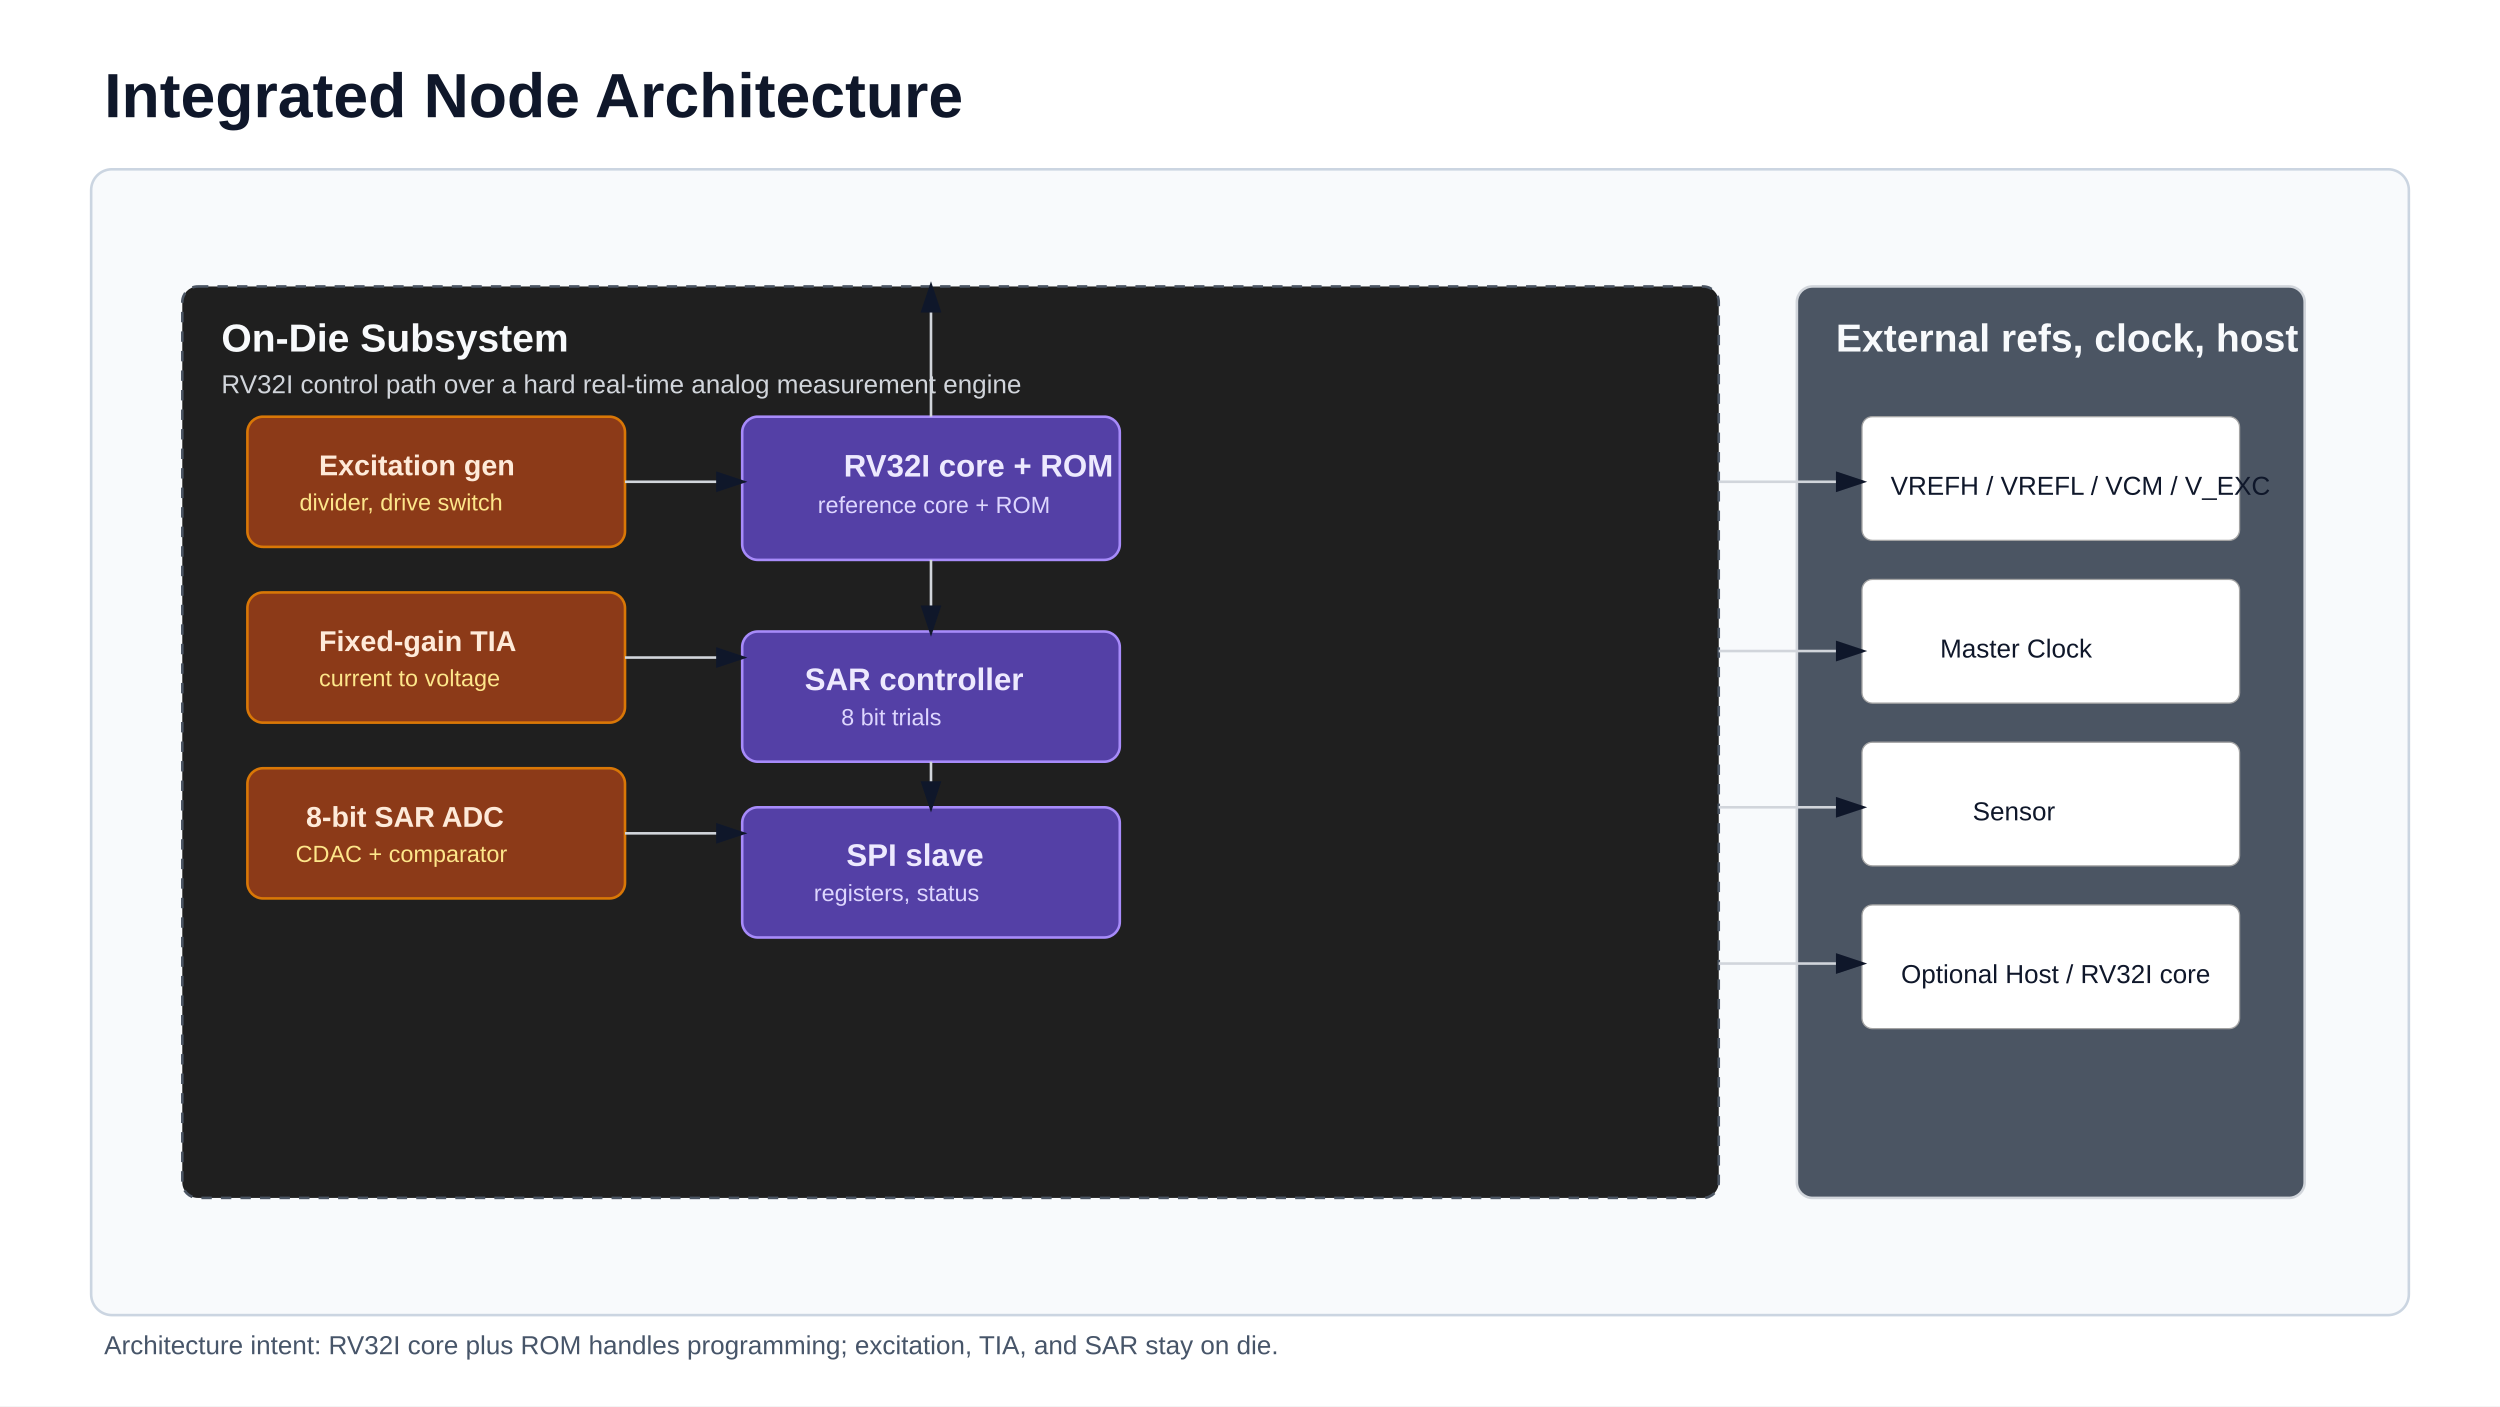
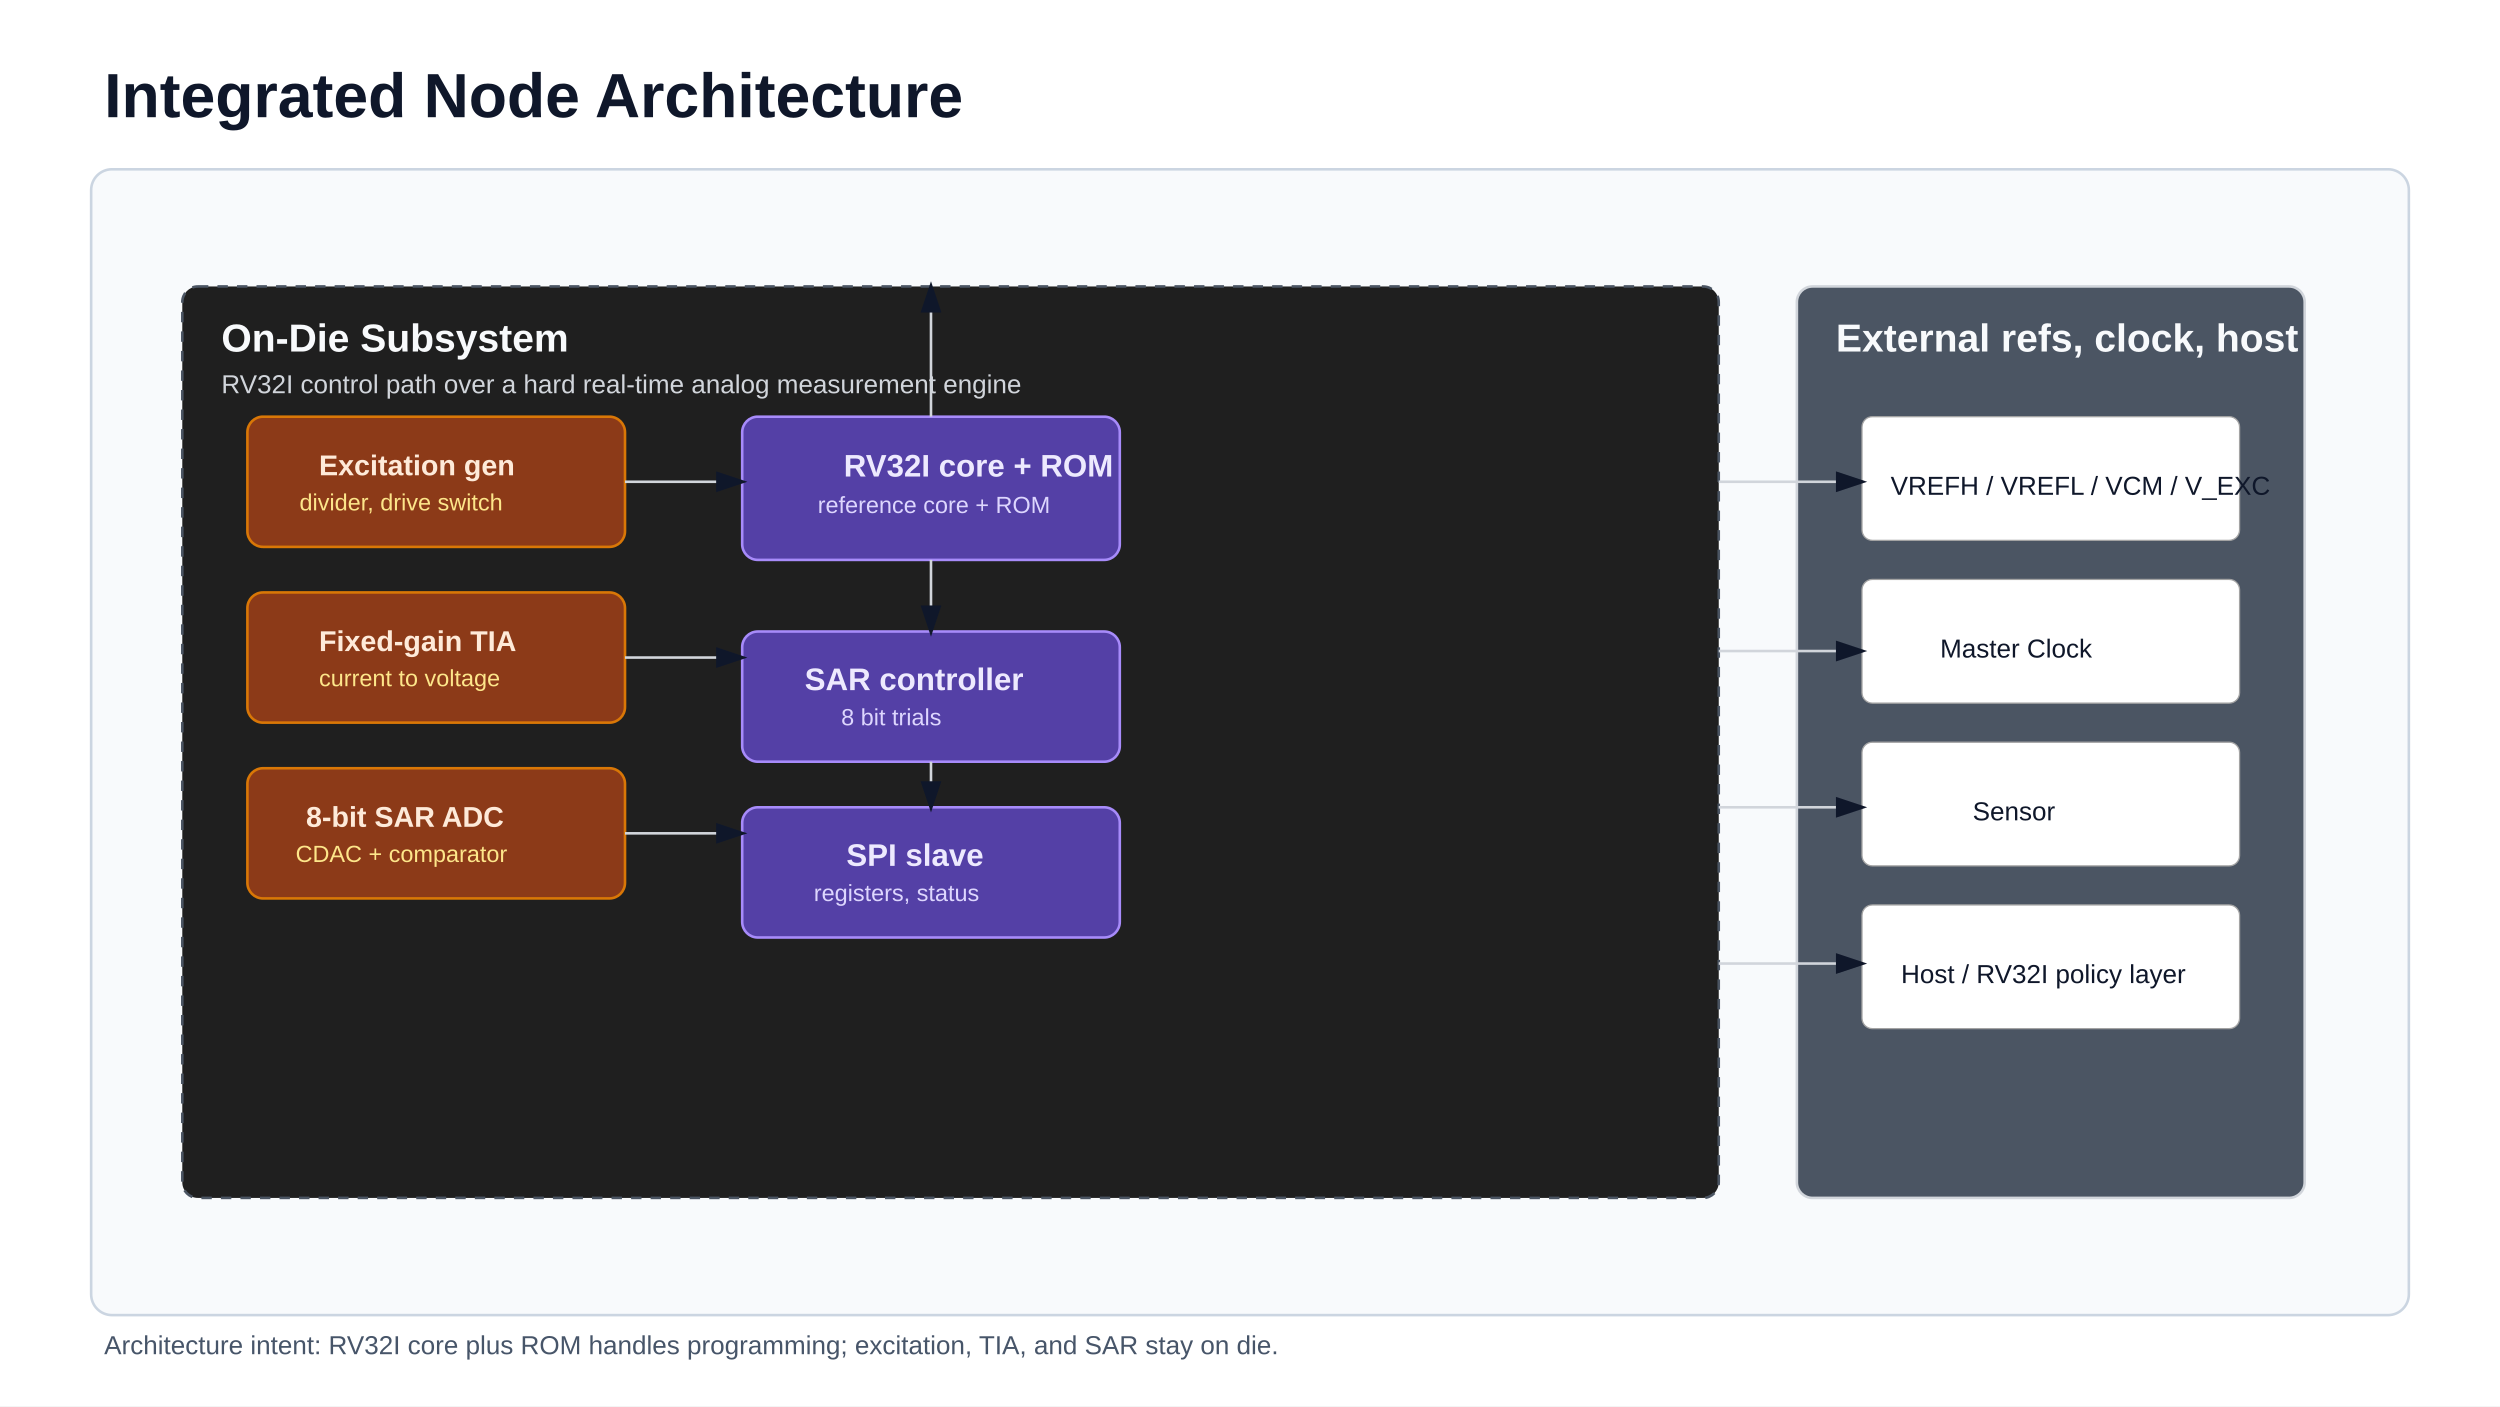
<svg xmlns="http://www.w3.org/2000/svg" width="1920" height="1080" viewBox="0 0 1920 1080" role="img" aria-labelledby="title desc">
  <defs>
    <marker id="arrow" markerWidth="12" markerHeight="8" refX="10" refY="4" orient="auto">
      <path d="M0,0 L12,4 L0,8 z" fill="#0F172A" />
    </marker>
  </defs>
  <rect x="0" y="0" width="1920" height="1080" fill="#FFFFFF" />
  <text x="80" y="90" font-family="Segoe UI, Arial, sans-serif" font-size="48" font-weight="700" fill="#0F172A">Integrated Node Architecture</text>
  <rect x="70" y="130" width="1780" height="880" rx="16" fill="#F8FAFC" stroke="#CBD5E1" stroke-width="2" />
  <rect x="140" y="220" width="1180" height="700" rx="12" fill="#1F1F1F" stroke="#4B5563" stroke-dasharray="8 7" stroke-width="2" />
  <text x="170" y="270" font-family="Segoe UI, Arial, sans-serif" font-size="30" font-weight="700" fill="#F8FAFC">On-Die Subsystem</text>
  <text x="170" y="302" font-family="Segoe UI, Arial, sans-serif" font-size="20" fill="#D1D5DB">RV32I control path over a hard real-time analog measurement engine</text>
  <rect x="190" y="320" width="290" height="100" rx="12" fill="#8C3A18" stroke="#D97706" stroke-width="2" />
  <text x="245" y="365" font-family="Segoe UI, Arial, sans-serif" font-size="22" font-weight="700" fill="#FEEAD9">Excitation gen</text>
  <text x="230" y="392" font-family="Segoe UI, Arial, sans-serif" font-size="18" fill="#FDE68A">divider, drive switch</text>
  <rect x="190" y="455" width="290" height="100" rx="12" fill="#8C3A18" stroke="#D97706" stroke-width="2" />
  <text x="245" y="500" font-family="Segoe UI, Arial, sans-serif" font-size="22" font-weight="700" fill="#FEEAD9">Fixed-gain TIA</text>
  <text x="245" y="527" font-family="Segoe UI, Arial, sans-serif" font-size="18" fill="#FDE68A">current to voltage</text>
  <rect x="190" y="590" width="290" height="100" rx="12" fill="#8C3A18" stroke="#D97706" stroke-width="2" />
  <text x="235" y="635" font-family="Segoe UI, Arial, sans-serif" font-size="22" font-weight="700" fill="#FEEAD9">8-bit SAR ADC</text>
  <text x="227" y="662" font-family="Segoe UI, Arial, sans-serif" font-size="18" fill="#FDE68A">CDAC + comparator</text>
  <rect x="570" y="320" width="290" height="110" rx="12" fill="#5440A6" stroke="#A78BFA" stroke-width="2" />
  <text x="648" y="366" font-family="Segoe UI, Arial, sans-serif" font-size="24" font-weight="700" fill="#EDE9FE">RV32I core + ROM</text>
  <text x="628" y="394" font-family="Segoe UI, Arial, sans-serif" font-size="18" fill="#DDD6FE">reference core + ROM</text>
  <rect x="570" y="485" width="290" height="100" rx="12" fill="#5440A6" stroke="#A78BFA" stroke-width="2" />
  <text x="618" y="530" font-family="Segoe UI, Arial, sans-serif" font-size="24" font-weight="700" fill="#EDE9FE">SAR controller</text>
  <text x="646" y="557" font-family="Segoe UI, Arial, sans-serif" font-size="18" fill="#DDD6FE">8 bit trials</text>
  <rect x="570" y="620" width="290" height="100" rx="12" fill="#5440A6" stroke="#A78BFA" stroke-width="2" />
  <text x="650" y="665" font-family="Segoe UI, Arial, sans-serif" font-size="24" font-weight="700" fill="#EDE9FE">SPI slave</text>
  <text x="625" y="692" font-family="Segoe UI, Arial, sans-serif" font-size="18" fill="#DDD6FE">registers, status</text>
  <line x1="480" y1="370" x2="570" y2="370" stroke="#D1D5DB" stroke-width="2" marker-end="url(#arrow)" />
  <line x1="480" y1="505" x2="570" y2="505" stroke="#D1D5DB" stroke-width="2" marker-end="url(#arrow)" />
  <line x1="480" y1="640" x2="570" y2="640" stroke="#D1D5DB" stroke-width="2" marker-end="url(#arrow)" />
  <line x1="715" y1="430" x2="715" y2="485" stroke="#D1D5DB" stroke-width="2" marker-end="url(#arrow)" />
  <line x1="715" y1="585" x2="715" y2="620" stroke="#D1D5DB" stroke-width="2" marker-end="url(#arrow)" />
  <line x1="715" y1="320" x2="715" y2="220" stroke="#D1D5DB" stroke-width="2" marker-end="url(#arrow)" />
  <rect x="1380" y="220" width="390" height="700" rx="12" fill="#4B5563" stroke="#D1D5DB" stroke-width="2" />
  <text x="1410" y="270" font-family="Segoe UI, Arial, sans-serif" font-size="30" font-weight="700" fill="#F8FAFC">External refs, clock, host</text>
  <rect x="1430" y="320" width="290" height="95" rx="8" fill="#FFFFFF" stroke="#A3A3A3" />
  <text x="1452" y="380" font-family="Segoe UI, Arial, sans-serif" font-size="20" fill="#0F172A">VREFH / VREFL / VCM / V_EXC</text>
  <rect x="1430" y="445" width="290" height="95" rx="8" fill="#FFFFFF" stroke="#A3A3A3" />
  <text x="1490" y="505" font-family="Segoe UI, Arial, sans-serif" font-size="20" fill="#0F172A">Master Clock</text>
  <rect x="1430" y="570" width="290" height="95" rx="8" fill="#FFFFFF" stroke="#A3A3A3" />
  <text x="1515" y="630" font-family="Segoe UI, Arial, sans-serif" font-size="20" fill="#0F172A">Sensor</text>
  <rect x="1430" y="695" width="290" height="95" rx="8" fill="#FFFFFF" stroke="#A3A3A3" />
-   <text x="1460" y="755" font-family="Segoe UI, Arial, sans-serif" font-size="20" fill="#0F172A">Optional Host / RV32I core</text>
+   <text x="1460" y="755" font-family="Segoe UI, Arial, sans-serif" font-size="20" fill="#0F172A">Host / RV32I policy layer</text>
  <line x1="1320" y1="370" x2="1430" y2="370" stroke="#D1D5DB" stroke-width="2" marker-end="url(#arrow)" />
  <line x1="1320" y1="500" x2="1430" y2="500" stroke="#D1D5DB" stroke-width="2" marker-end="url(#arrow)" />
  <line x1="1320" y1="620" x2="1430" y2="620" stroke="#D1D5DB" stroke-width="2" marker-end="url(#arrow)" />
  <line x1="1320" y1="740" x2="1430" y2="740" stroke="#D1D5DB" stroke-width="2" marker-end="url(#arrow)" />
  <text x="80" y="1040" font-family="Segoe UI, Arial, sans-serif" font-size="20" fill="#475569">Architecture intent: RV32I core plus ROM handles programming; excitation, TIA, and SAR stay on die.</text>
</svg>
